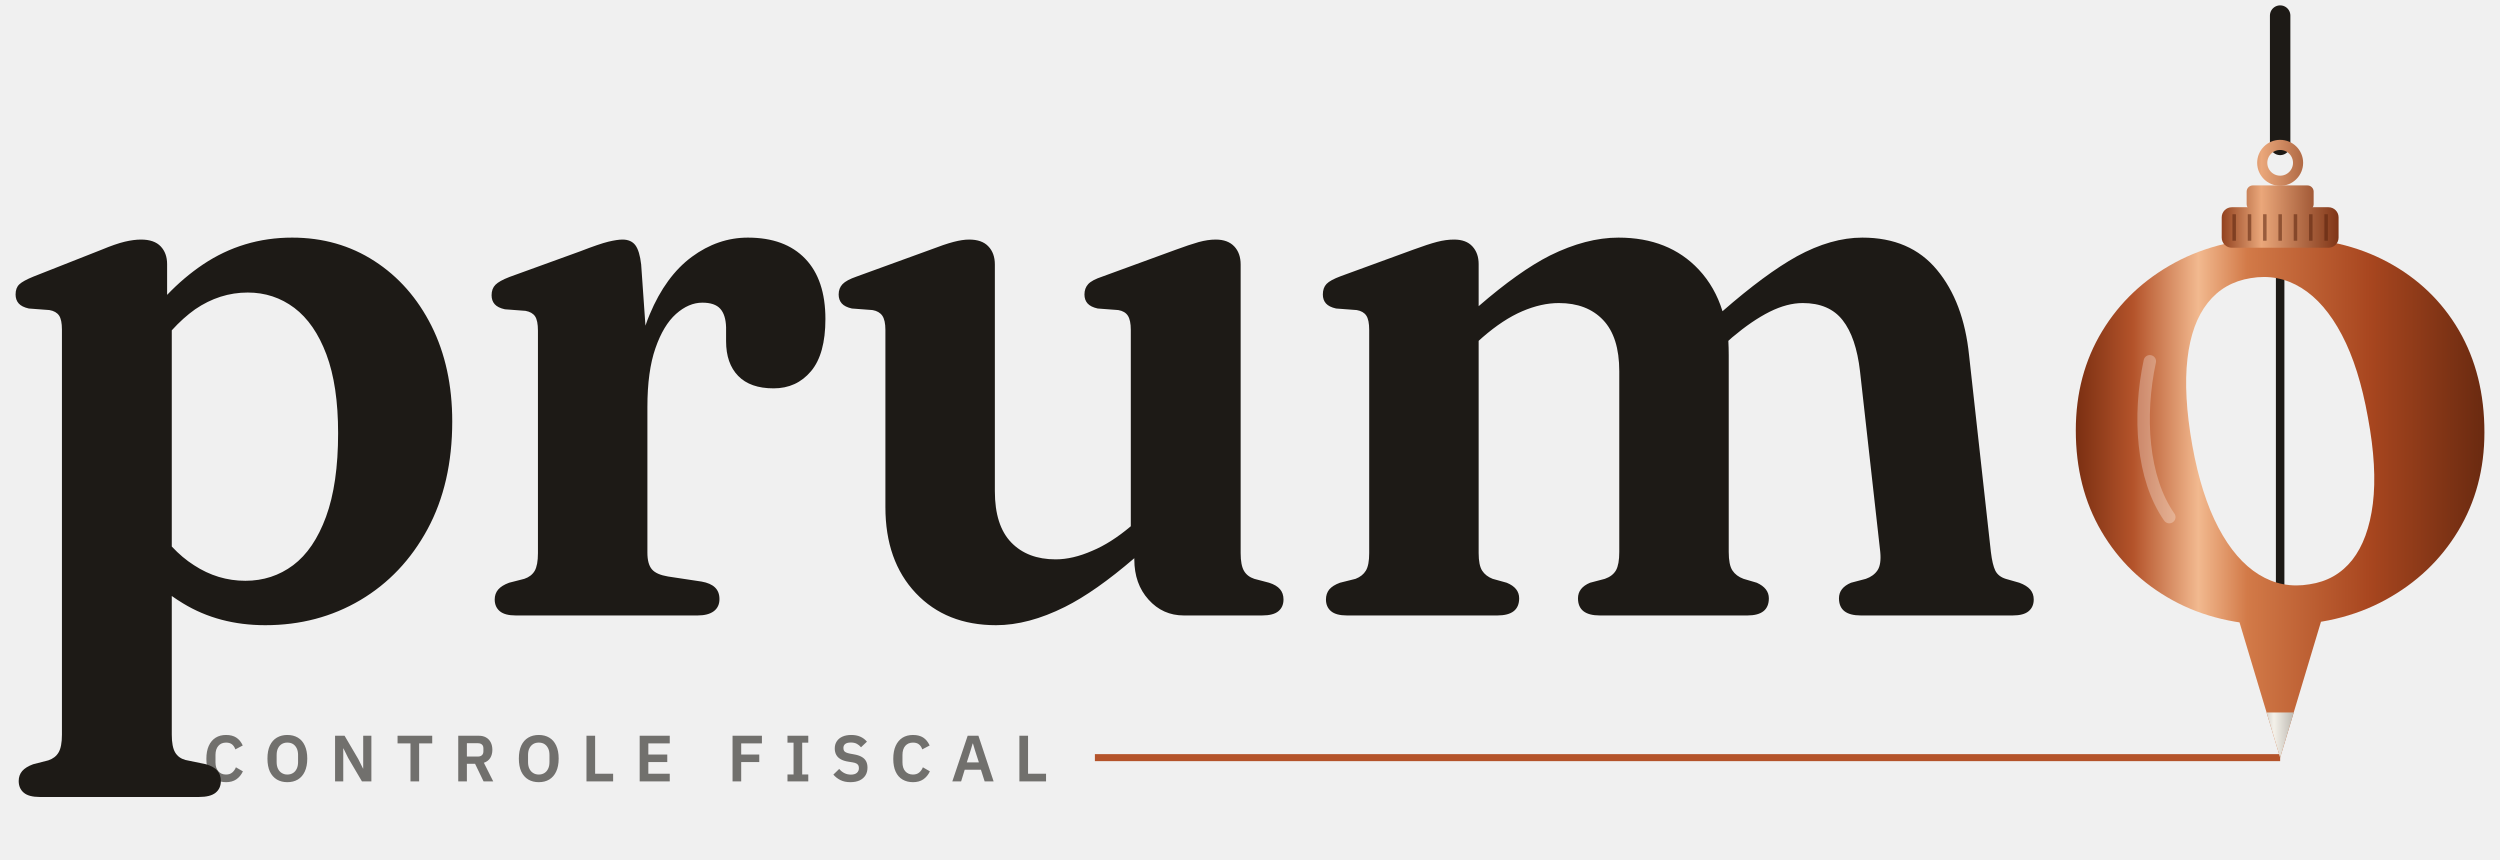
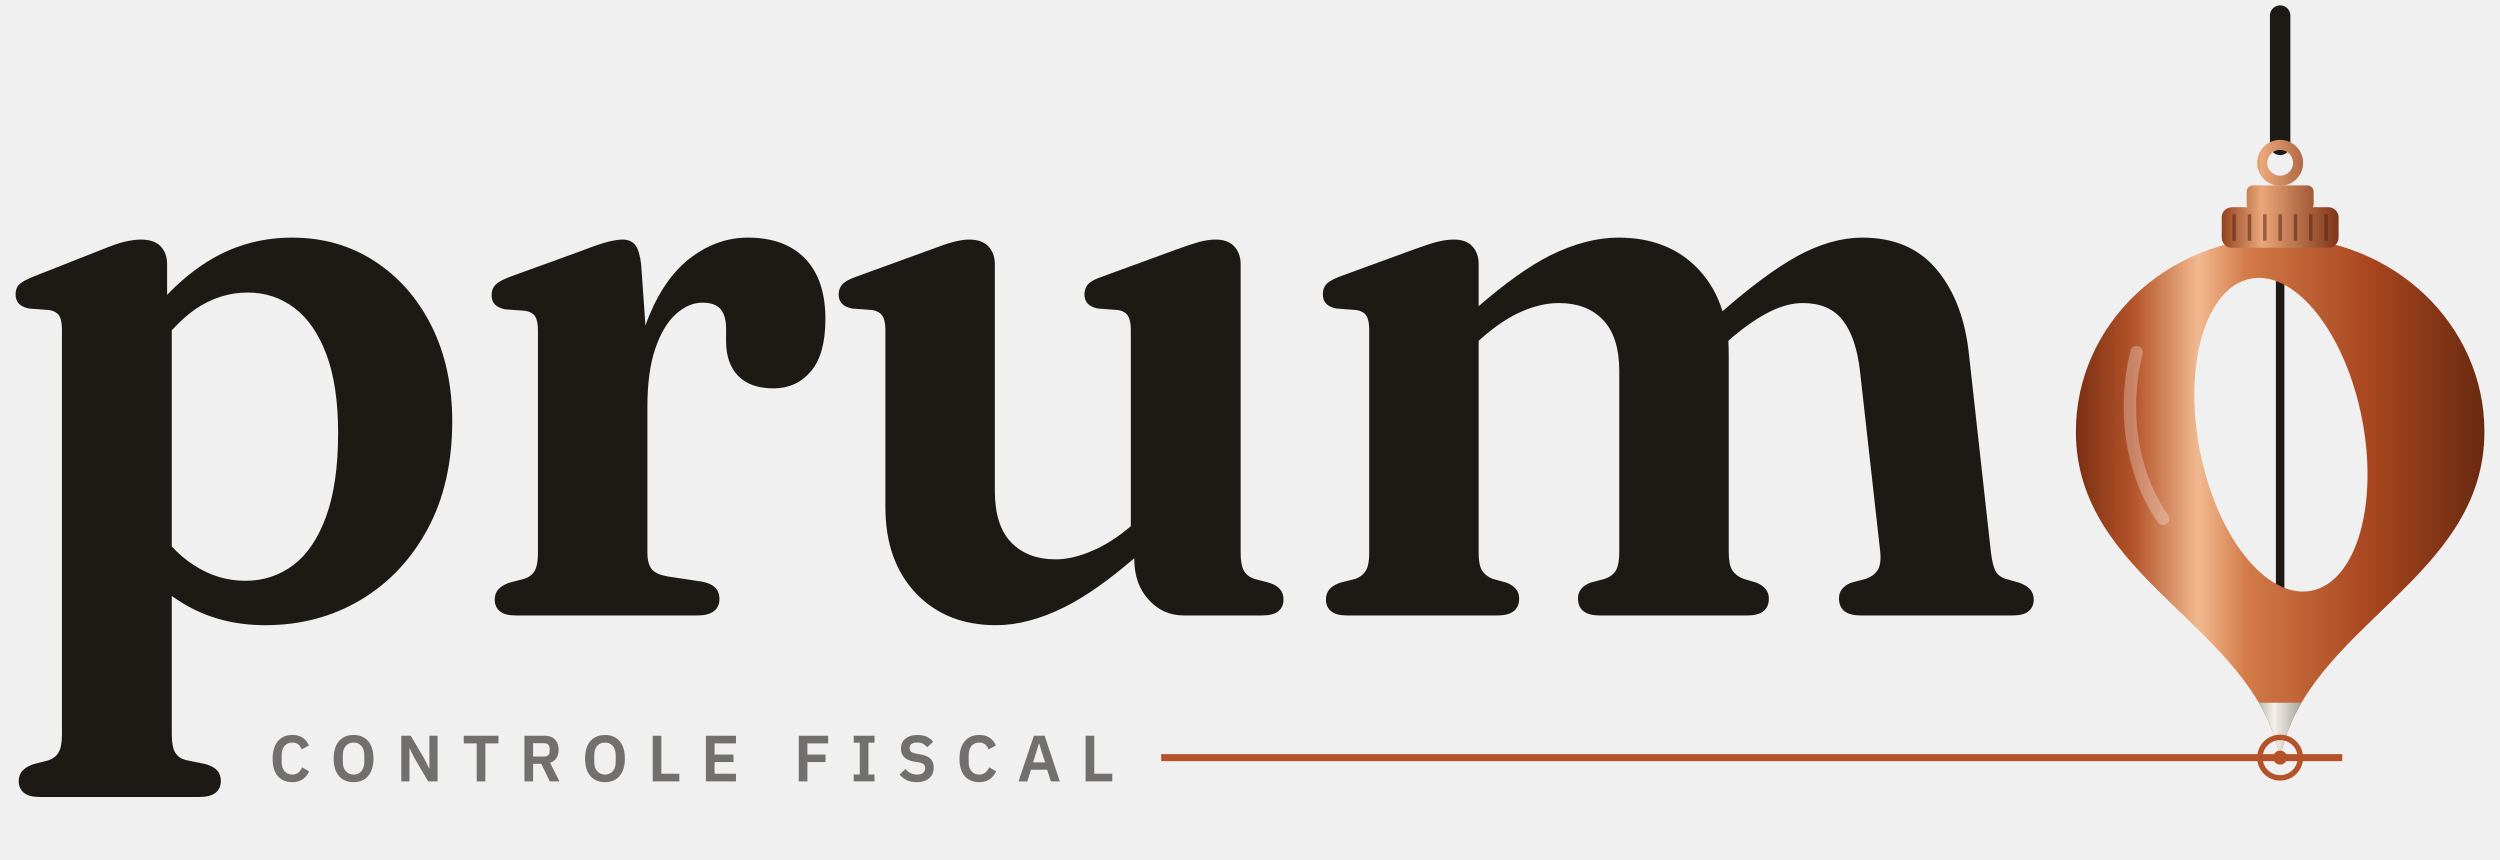
<svg xmlns="http://www.w3.org/2000/svg" viewBox="0.95 21 320.9 110.3" width="1400">
  <defs>
    <linearGradient id="m_a" gradientUnits="userSpaceOnUse" x1="267.4" y1="0" x2="319.85" y2="0">
      <stop offset="0" stop-color="#7a2f12" />
      <stop offset=".14" stop-color="#b4532a" />
      <stop offset=".3" stop-color="#f2b98f" />
      <stop offset=".42" stop-color="#d27a48" />
      <stop offset=".72" stop-color="#a8461f" />
      <stop offset="1" stop-color="#6a2a10" />
    </linearGradient>
    <linearGradient id="mv_a" gradientUnits="userSpaceOnUse" x1="285.63" y1="0" x2="301.63" y2="0">
      <stop offset="0" stop-color="#8a3816" />
      <stop offset=".35" stop-color="#eaa77a" />
      <stop offset="1" stop-color="#7a2f12" />
    </linearGradient>
    <linearGradient id="st_a" gradientUnits="userSpaceOnUse" x1="289.63" y1="0" x2="297.63" y2="0">
      <stop offset="0" stop-color="#9a958c" />
      <stop offset=".4" stop-color="#f4f1ea" />
      <stop offset="1" stop-color="#8d887f" />
    </linearGradient>
  </defs>
  <path d="M22.40 54.90L22.40 54.90L22.40 58.85Q24.55 56.60 27 54.95L27 54.95Q32.15 51.50 38.45 51.50L38.45 51.50Q44.35 51.50 49 54.50Q53.65 57.50 56.33 62.82Q59 68.15 59 75.10L59 75.10Q59 83.05 55.83 88.92Q52.65 94.80 47.20 98.03Q41.75 101.25 35 101.25L35 101.25Q29.05 101.25 24.45 98.45L24.45 98.45Q23.70 98 23 97.50L23 97.50L23 115.30Q23 116.85 23.43 117.58Q23.85 118.30 24.75 118.55L24.75 118.55L27.40 119.10Q28.40 119.40 28.85 119.92Q29.30 120.45 29.30 121.25L29.30 121.25Q29.30 122.20 28.63 122.75Q27.95 123.30 26.50 123.30L26.50 123.30L6.05 123.30Q4.65 123.30 4 122.75Q3.35 122.20 3.35 121.25L3.35 121.25Q3.35 120.50 3.80 119.97Q4.25 119.45 5.20 119.10L5.20 119.10L7.15 118.60Q8.05 118.30 8.47 117.58Q8.90 116.85 8.90 115.30L8.90 115.30L8.90 63.30Q8.90 62.05 8.53 61.50Q8.15 60.95 7.30 60.80L7.30 60.80L4.65 60.60Q3.75 60.40 3.35 59.95Q2.95 59.50 2.95 58.80L2.95 58.80Q2.95 57.95 3.43 57.50Q3.90 57.05 5.25 56.50L5.25 56.50L14 53.05Q15.80 52.30 16.98 52.02Q18.15 51.75 19.05 51.75L19.05 51.75Q20.75 51.75 21.58 52.63Q22.40 53.50 22.40 54.90ZM23 63.40L23 63.40L23 91.15Q24.35 92.60 25.85 93.55L25.85 93.55Q28.90 95.55 32.45 95.55L32.45 95.55Q35.90 95.55 38.58 93.55Q41.25 91.55 42.80 87.33Q44.35 83.10 44.35 76.60L44.35 76.60Q44.35 70.50 42.85 66.50Q41.35 62.50 38.73 60.52Q36.10 58.55 32.75 58.55L32.75 58.55Q29.15 58.55 26 60.70L26 60.70Q24.45 61.80 23 63.40ZM83.25 54.95L83.25 54.95L83.80 62.80Q84.05 62.05 84.35 61.35L84.35 61.35Q86.40 56.45 89.75 53.97Q93.10 51.50 96.95 51.50L96.95 51.50Q101.70 51.50 104.30 54.20Q106.90 56.90 106.90 61.95L106.90 61.95Q106.90 66.45 105.05 68.65Q103.20 70.85 100.25 70.85L100.25 70.85Q97.25 70.85 95.70 69.25Q94.15 67.65 94.15 64.80L94.15 64.80L94.15 63Q94.10 61.40 93.40 60.63Q92.70 59.85 91.10 59.85L91.10 59.85Q89.35 59.85 87.72 61.30Q86.10 62.75 85.08 65.70Q84.05 68.65 84.05 73.25L84.05 73.25L84.05 91.95Q84.05 93.40 84.63 94.08Q85.20 94.75 86.70 95L86.70 95L91 95.65Q92.15 95.85 92.72 96.40Q93.30 96.95 93.30 97.90L93.30 97.90Q93.30 98.90 92.58 99.45Q91.85 100 90.50 100L90.50 100L67.15 100Q65.75 100 65.10 99.45Q64.45 98.90 64.45 97.95L64.45 97.95Q64.45 97.20 64.90 96.67Q65.35 96.15 66.30 95.80L66.30 95.80L68.25 95.30Q69.15 95 69.58 94.28Q70 93.55 70 92L70 92L70 63.45Q70 62.15 69.63 61.60Q69.25 61.05 68.40 60.90L68.40 60.90L65.75 60.70Q64.85 60.50 64.45 60.05Q64.05 59.60 64.05 58.90L64.05 58.90Q64.05 58.05 64.55 57.55Q65.05 57.05 66.35 56.55L66.35 56.55L75.45 53.25Q77.90 52.30 79.05 52.02Q80.20 51.75 80.85 51.75L80.85 51.75Q81.95 51.75 82.50 52.47Q83.05 53.20 83.25 54.95ZM146.55 92.80L146.55 92.80L146.55 92.65Q141.55 96.95 137.65 98.90L137.65 98.90Q132.95 101.25 128.80 101.25L128.80 101.25Q122.40 101.25 118.50 97.13Q114.60 93 114.60 86.10L114.60 86.10L114.60 63.35Q114.60 62.10 114.20 61.52Q113.80 60.95 112.95 60.80L112.95 60.80L110.30 60.60Q109.40 60.40 109 59.95Q108.60 59.50 108.60 58.80L108.60 58.80Q108.60 58 109.10 57.47Q109.60 56.95 110.90 56.50L110.90 56.50L120.25 53.10Q122.20 52.35 123.35 52.05Q124.50 51.75 125.35 51.75L125.35 51.75Q127 51.75 127.82 52.63Q128.65 53.50 128.65 54.95L128.65 54.95L128.65 84.05Q128.65 88.45 130.75 90.63Q132.85 92.80 136.45 92.80L136.45 92.80Q138.65 92.80 141.15 91.70L141.15 91.70Q143.55 90.70 146.10 88.55L146.10 88.55L146.10 63.35Q146.10 62.10 145.72 61.52Q145.35 60.95 144.50 60.80L144.50 60.80L141.85 60.60Q140.95 60.40 140.55 59.95Q140.15 59.50 140.15 58.80L140.15 58.80Q140.15 58 140.63 57.47Q141.10 56.95 142.45 56.50L142.45 56.50L151.75 53.10Q153.65 52.40 154.82 52.07Q156 51.75 157 51.75L157 51.75Q158.55 51.75 159.38 52.63Q160.20 53.50 160.20 54.95L160.20 54.95L160.20 92Q160.20 93.55 160.63 94.28Q161.05 95 161.95 95.30L161.95 95.30L163.85 95.80Q164.80 96.10 165.25 96.63Q165.70 97.15 165.70 97.95L165.70 97.95Q165.70 98.90 165.05 99.45Q164.40 100 162.95 100L162.95 100L152.90 100Q150.20 100 148.38 97.97Q146.55 95.95 146.55 92.80ZM190.75 54.90L190.75 54.90L190.75 60.30Q195.95 55.80 199.90 53.80L199.90 53.80Q204.55 51.50 208.70 51.50L208.70 51.50Q215.15 51.50 219 55.60L219 55.60Q221.10 57.85 222.05 60.95L222.05 60.95Q227.55 56.15 231.60 53.90L231.60 53.90Q236 51.50 240 51.50L240 51.50Q246.15 51.50 249.57 55.63Q253 59.75 253.70 66.60L253.70 66.60L256.50 91.85Q256.70 93.50 257.07 94.25Q257.45 95 258.40 95.30L258.40 95.30L260.15 95.80Q261.10 96.15 261.55 96.67Q262 97.20 262 97.95L262 97.95Q262 98.90 261.35 99.45Q260.70 100 259.30 100L259.30 100L239.80 100Q237 100 237 97.80L237 97.80Q237 96.45 238.55 95.80L238.55 95.80L240.45 95.30Q241.45 94.95 241.95 94.20Q242.45 93.45 242.30 91.85L242.30 91.85L239.70 68.65Q239.20 64.30 237.47 62.10Q235.75 59.90 232.35 59.90L232.35 59.90Q230.35 59.90 228.10 61.02Q225.85 62.15 223.30 64.30L223.30 64.30L222.80 64.75Q222.85 65.65 222.85 66.60L222.85 66.60L222.85 91.85Q222.85 93.50 223.32 94.22Q223.80 94.95 224.75 95.30L224.75 95.30L226.45 95.80Q228 96.50 228 97.80L228 97.80Q228 100 225.25 100L225.25 100L206.30 100Q203.50 100 203.50 97.80L203.50 97.80Q203.50 96.45 205.05 95.80L205.05 95.80L206.95 95.30Q207.95 94.95 208.38 94.20Q208.80 93.45 208.80 91.85L208.80 91.85L208.80 68.65Q208.80 64.25 206.72 62.07Q204.65 59.90 201.05 59.90L201.05 59.90Q198.80 59.90 196.35 60.95Q193.90 62 191.25 64.30L191.25 64.30L190.75 64.75L190.75 92Q190.75 93.55 191.20 94.25Q191.65 94.95 192.55 95.30L192.55 95.30L194.35 95.80Q195.95 96.45 195.95 97.80L195.95 97.80Q195.95 100 193.15 100L193.15 100L173.85 100Q172.45 100 171.80 99.45Q171.15 98.90 171.15 97.95L171.15 97.95Q171.15 97.20 171.57 96.67Q172 96.15 172.95 95.80L172.95 95.80L174.95 95.30Q175.85 94.95 176.27 94.25Q176.70 93.55 176.70 92L176.70 92L176.70 63.35Q176.70 62.05 176.32 61.50Q175.95 60.95 175.10 60.80L175.10 60.80L172.45 60.60Q171.55 60.40 171.15 59.95Q170.75 59.50 170.75 58.80L170.75 58.80Q170.75 57.95 171.22 57.45Q171.70 56.95 173.05 56.45L173.05 56.45L182.35 53.05Q184.25 52.35 185.40 52.05Q186.55 51.75 187.60 51.75L187.60 51.75Q189.15 51.75 189.95 52.63Q190.75 53.50 190.75 54.90Z" fill="#1d1a16" />
-   <path d="M29.97 121.40L29.97 121.40Q29.19 121.40 28.63 121.06Q28.06 120.73 27.75 120.06Q27.44 119.39 27.44 118.41L27.44 118.41Q27.44 117.42 27.75 116.73Q28.06 116.05 28.63 115.69Q29.19 115.34 29.97 115.34L29.97 115.34Q30.75 115.34 31.27 115.67Q31.80 116.01 32.11 116.69L32.11 116.69L31.16 117.19Q31.03 116.80 30.75 116.56Q30.46 116.32 29.97 116.32L29.97 116.32Q29.34 116.32 28.98 116.74Q28.61 117.16 28.61 117.91L28.61 117.91L28.61 118.84Q28.61 119.59 28.98 120.00Q29.34 120.42 29.97 120.42L29.97 120.42Q30.46 120.42 30.77 120.15Q31.08 119.88 31.23 119.49L31.23 119.49L32.13 120.01Q31.82 120.67 31.28 121.04Q30.75 121.40 29.97 121.40ZM37.83 121.40L37.83 121.40Q37.07 121.40 36.49 121.06Q35.91 120.71 35.59 120.04Q35.28 119.36 35.28 118.37L35.28 118.37Q35.28 117.38 35.59 116.70Q35.91 116.02 36.49 115.68Q37.07 115.34 37.83 115.34L37.83 115.34Q38.61 115.34 39.18 115.68Q39.76 116.02 40.07 116.70Q40.39 117.38 40.39 118.37L40.39 118.37Q40.39 119.36 40.07 120.04Q39.76 120.71 39.18 121.06Q38.61 121.40 37.83 121.40ZM37.83 120.42L37.83 120.42Q38.26 120.42 38.57 120.22Q38.87 120.03 39.04 119.67Q39.21 119.32 39.21 118.82L39.21 118.82L39.21 117.91Q39.21 117.41 39.04 117.06Q38.87 116.71 38.57 116.51Q38.26 116.32 37.83 116.32L37.83 116.32Q37.42 116.32 37.11 116.51Q36.80 116.71 36.63 117.06Q36.46 117.41 36.46 117.91L36.46 117.91L36.46 118.82Q36.46 119.32 36.63 119.67Q36.80 120.03 37.11 120.22Q37.42 120.42 37.83 120.42ZM48.62 121.30L47.41 121.30L45.64 118.29L45.04 117.07L45.01 117.07L45.01 121.30L43.96 121.30L43.96 115.44L45.18 115.44L46.94 118.44L47.55 119.66L47.57 119.66L47.57 115.44L48.62 115.44L48.62 121.30ZM56.43 115.44L56.43 116.42L54.75 116.42L54.75 121.30L53.64 121.30L53.64 116.42L51.98 116.42L51.98 115.44L56.43 115.44ZM61.93 119.04L60.88 119.04L60.88 121.30L59.77 121.30L59.77 115.44L62.42 115.44Q62.96 115.44 63.34 115.66Q63.73 115.88 63.94 116.29Q64.15 116.70 64.15 117.25L64.15 117.25Q64.15 117.85 63.88 118.29Q63.60 118.73 63.06 118.91L63.06 118.91L64.26 121.30L63.02 121.30L61.93 119.04ZM60.88 116.40L60.88 118.11L62.31 118.11Q62.53 118.11 62.68 118.03Q62.83 117.95 62.92 117.80Q63.00 117.65 63.00 117.44L63.00 117.44L63.00 117.06Q63.00 116.84 62.92 116.70Q62.83 116.55 62.68 116.48Q62.53 116.40 62.31 116.40L62.31 116.40L60.88 116.40ZM70.10 121.40L70.10 121.40Q69.34 121.40 68.76 121.06Q68.18 120.71 67.86 120.04Q67.55 119.36 67.55 118.37L67.55 118.37Q67.55 117.38 67.86 116.70Q68.18 116.02 68.76 115.68Q69.34 115.34 70.10 115.34L70.10 115.34Q70.88 115.34 71.45 115.68Q72.03 116.02 72.34 116.70Q72.66 117.38 72.66 118.37L72.66 118.37Q72.66 119.36 72.34 120.04Q72.03 120.71 71.45 121.06Q70.88 121.40 70.10 121.40ZM70.10 120.42L70.10 120.42Q70.53 120.42 70.84 120.22Q71.14 120.03 71.31 119.67Q71.48 119.32 71.48 118.82L71.48 118.82L71.48 117.91Q71.48 117.41 71.31 117.06Q71.14 116.71 70.84 116.51Q70.53 116.32 70.10 116.32L70.10 116.32Q69.69 116.32 69.38 116.51Q69.07 116.71 68.90 117.06Q68.73 117.41 68.73 117.91L68.73 117.91L68.73 118.82Q68.73 119.32 68.90 119.67Q69.07 120.03 69.38 120.22Q69.69 120.42 70.10 120.42ZM79.65 120.32L79.65 121.30L76.23 121.30L76.23 115.44L77.34 115.44L77.34 120.32L79.65 120.32ZM86.92 120.32L86.92 121.30L83.06 121.30L83.06 115.44L86.92 115.44L86.92 116.42L84.17 116.42L84.17 117.85L86.60 117.85L86.60 118.82L84.17 118.82L84.17 120.32L86.92 120.32ZM96.09 118.82L96.09 121.30L94.98 121.30L94.98 115.44L98.75 115.44L98.75 116.42L96.09 116.42L96.09 117.85L98.41 117.85L98.41 118.82L96.09 118.82ZM104.70 120.41L104.70 121.30L102.03 121.30L102.03 120.41L102.81 120.41L102.81 116.33L102.03 116.33L102.03 115.44L104.70 115.44L104.70 116.33L103.92 116.33L103.92 120.41L104.70 120.41ZM110.10 121.40L110.10 121.40Q109.36 121.40 108.82 121.13Q108.29 120.86 107.92 120.43L107.92 120.43L108.67 119.70Q108.97 120.06 109.34 120.24Q109.72 120.43 110.17 120.43L110.17 120.43Q110.68 120.43 110.94 120.20Q111.20 119.97 111.20 119.60L111.20 119.60Q111.20 119.40 111.13 119.25Q111.06 119.11 110.89 119.01Q110.71 118.91 110.41 118.86L110.41 118.86L109.85 118.77Q109.26 118.68 108.87 118.46Q108.48 118.24 108.29 117.89Q108.10 117.54 108.10 117.07L108.10 117.07Q108.10 116.54 108.36 116.15Q108.62 115.76 109.09 115.55Q109.57 115.34 110.22 115.34L110.22 115.34Q110.89 115.34 111.38 115.56Q111.88 115.78 112.23 116.20L112.23 116.20L111.47 116.92Q111.25 116.65 110.94 116.48Q110.63 116.31 110.16 116.31L110.16 116.31Q109.69 116.31 109.45 116.49Q109.21 116.67 109.21 117.00L109.21 117.00Q109.21 117.23 109.29 117.37Q109.37 117.51 109.56 117.59Q109.74 117.67 110.02 117.73L110.02 117.73L110.57 117.83Q111.16 117.93 111.55 118.15Q111.94 118.37 112.12 118.71Q112.30 119.05 112.30 119.54L112.30 119.54Q112.30 120.09 112.05 120.51Q111.79 120.93 111.30 121.17Q110.80 121.40 110.10 121.40ZM118.14 121.40L118.14 121.40Q117.37 121.40 116.80 121.06Q116.23 120.73 115.92 120.06Q115.61 119.39 115.61 118.41L115.61 118.41Q115.61 117.42 115.92 116.73Q116.23 116.05 116.80 115.69Q117.37 115.34 118.14 115.34L118.14 115.34Q118.92 115.34 119.45 115.67Q119.97 116.01 120.28 116.69L120.28 116.69L119.33 117.19Q119.21 116.80 118.92 116.56Q118.64 116.32 118.14 116.32L118.14 116.32Q117.52 116.32 117.15 116.74Q116.79 117.16 116.79 117.91L116.79 117.91L116.79 118.84Q116.79 119.59 117.15 120.00Q117.52 120.42 118.14 120.42L118.14 120.42Q118.64 120.42 118.95 120.15Q119.26 119.88 119.41 119.49L119.41 119.49L120.31 120.01Q120.00 120.67 119.46 121.04Q118.92 121.40 118.14 121.40ZM126.54 115.44L128.49 121.30L127.34 121.30L126.86 119.80L124.78 119.80L124.32 121.30L123.19 121.30L125.16 115.44L126.54 115.44ZM125.05 118.86L126.60 118.86L126.12 117.38L125.84 116.44L125.80 116.44L125.52 117.38L125.05 118.86ZM135.22 120.32L135.22 121.30L131.80 121.30L131.80 115.44L132.91 115.44L132.91 120.32L135.22 120.32Z" fill="#1d1a16" opacity="0.6" />
-   <path d="M141.49 118.25H293.63" stroke="#b4532a" stroke-width=".9" />
+   <path d="M29.97 121.40L29.97 121.40Q29.19 121.40 28.63 121.06Q28.06 120.73 27.75 120.06Q27.44 119.39 27.44 118.41L27.44 118.41Q27.44 117.42 27.75 116.73Q28.06 116.05 28.63 115.69Q29.19 115.34 29.97 115.34L29.97 115.34Q30.75 115.34 31.27 115.67Q31.80 116.01 32.11 116.69L32.11 116.69L31.16 117.19Q31.03 116.80 30.75 116.56Q30.46 116.32 29.97 116.32L29.97 116.32Q29.34 116.32 28.98 116.74Q28.61 117.16 28.61 117.91L28.61 117.91L28.61 118.84Q28.61 119.59 28.98 120.00Q29.34 120.42 29.97 120.42L29.97 120.42Q30.46 120.42 30.77 120.15Q31.08 119.88 31.23 119.49L31.23 119.49L32.13 120.01Q31.82 120.67 31.28 121.04Q30.75 121.40 29.97 121.40ZM37.83 121.40L37.83 121.40Q37.07 121.40 36.49 121.06Q35.91 120.71 35.59 120.04Q35.28 119.36 35.28 118.37L35.28 118.37Q35.28 117.38 35.59 116.70Q35.91 116.02 36.49 115.68Q37.07 115.34 37.83 115.34L37.83 115.34Q38.61 115.34 39.18 115.68Q39.76 116.02 40.07 116.70Q40.39 117.38 40.39 118.37L40.39 118.37Q40.39 119.36 40.07 120.04Q39.76 120.71 39.18 121.06Q38.61 121.40 37.83 121.40ZM37.83 120.42L37.83 120.42Q38.26 120.42 38.57 120.22Q38.87 120.03 39.04 119.67Q39.21 119.32 39.21 118.82L39.21 118.82L39.21 117.91Q39.21 117.41 39.04 117.06Q38.87 116.71 38.57 116.51Q38.26 116.32 37.83 116.32L37.83 116.32Q37.42 116.32 37.11 116.51Q36.80 116.71 36.63 117.06Q36.46 117.41 36.46 117.91L36.46 117.91L36.46 118.82Q36.46 119.32 36.63 119.67Q36.80 120.03 37.11 120.22Q37.42 120.42 37.83 120.42ZM48.62 121.30L47.41 121.30L45.64 118.29L45.04 117.07L45.01 117.07L45.01 121.30L43.96 121.30L43.96 115.44L45.18 115.44L46.94 118.44L47.55 119.66L47.57 119.66L47.57 115.44L48.62 115.44L48.62 121.30ZM56.43 115.44L56.43 116.42L54.75 116.42L54.75 121.30L53.64 121.30L53.64 116.42L51.98 116.42L51.98 115.44L56.43 115.44ZM61.93 119.04L60.88 119.04L60.88 121.30L59.77 121.30L59.77 115.44L62.42 115.44Q62.96 115.44 63.34 115.66Q63.73 115.88 63.94 116.29Q64.15 116.70 64.15 117.25L64.15 117.25Q64.15 117.85 63.88 118.29Q63.60 118.73 63.06 118.91L63.06 118.91L64.26 121.30L63.02 121.30L61.93 119.04ZM60.88 116.40L60.88 118.11L62.31 118.11Q62.53 118.11 62.68 118.03Q62.83 117.95 62.92 117.80Q63.00 117.65 63.00 117.44L63.00 117.44L63.00 117.06Q63.00 116.84 62.92 116.70Q62.83 116.55 62.68 116.48Q62.53 116.40 62.31 116.40L62.31 116.40L60.88 116.40ZM70.10 121.40L70.10 121.40Q69.34 121.40 68.76 121.06Q68.18 120.71 67.86 120.04Q67.55 119.36 67.55 118.37L67.55 118.37Q67.55 117.38 67.86 116.70Q68.18 116.02 68.76 115.68Q69.34 115.34 70.10 115.34L70.10 115.34Q70.88 115.34 71.45 115.68Q72.03 116.02 72.34 116.70Q72.66 117.38 72.66 118.37L72.66 118.37Q72.66 119.36 72.34 120.04Q72.03 120.71 71.45 121.06Q70.88 121.40 70.10 121.40ZM70.10 120.42L70.10 120.42Q70.53 120.42 70.84 120.22Q71.14 120.03 71.31 119.67Q71.48 119.32 71.48 118.82L71.48 118.82L71.48 117.91Q71.48 117.41 71.31 117.06Q71.14 116.71 70.84 116.51Q70.53 116.32 70.10 116.32L70.10 116.32Q69.69 116.32 69.38 116.51Q69.07 116.71 68.90 117.06Q68.73 117.41 68.73 117.91L68.73 117.91L68.73 118.82Q68.73 119.32 68.90 119.67Q69.07 120.03 69.38 120.22Q69.69 120.42 70.10 120.42ZM79.65 120.32L79.65 121.30L76.23 121.30L76.23 115.44L77.34 115.44L77.34 120.32L79.65 120.32ZM86.92 120.32L86.92 121.30L83.06 121.30L83.06 115.44L86.92 115.44L86.92 116.42L84.17 116.42L84.17 117.85L86.60 117.85L86.60 118.82L84.17 118.82L84.17 120.32L86.92 120.32ZM96.09 118.82L96.09 121.30L94.98 121.30L94.98 115.44L98.75 115.44L98.75 116.42L96.09 116.42L96.09 117.85L98.41 117.85L98.41 118.82L96.09 118.82ZM104.70 120.41L104.70 121.30L102.03 121.30L102.03 120.41L102.81 120.41L102.81 116.33L102.03 116.33L102.03 115.44L104.70 115.44L104.70 116.33L103.92 116.33L103.92 120.41L104.70 120.41ZM110.10 121.40L110.10 121.40Q109.36 121.40 108.82 121.13Q108.29 120.86 107.92 120.43L107.92 120.43L108.67 119.70Q108.97 120.06 109.34 120.24Q109.72 120.43 110.17 120.43L110.17 120.43Q110.68 120.43 110.94 120.20Q111.20 119.97 111.20 119.60L111.20 119.60Q111.20 119.40 111.13 119.25Q111.06 119.11 110.89 119.01Q110.71 118.91 110.41 118.86L110.41 118.86L109.85 118.77Q109.26 118.68 108.87 118.46Q108.48 118.24 108.29 117.89Q108.10 117.54 108.10 117.07L108.10 117.07Q108.10 116.54 108.36 116.15Q108.62 115.76 109.09 115.55Q109.57 115.34 110.22 115.34L110.22 115.34Q110.89 115.34 111.38 115.56Q111.88 115.78 112.23 116.20L112.23 116.20L111.47 116.92Q111.25 116.65 110.94 116.48Q110.63 116.31 110.16 116.31L110.16 116.31Q109.69 116.31 109.45 116.49Q109.21 116.67 109.21 117.00L109.21 117.00Q109.21 117.23 109.29 117.37Q109.37 117.51 109.56 117.59Q109.74 117.67 110.02 117.73L110.02 117.73L110.57 117.83Q111.16 117.93 111.55 118.15Q111.94 118.37 112.12 118.71Q112.30 119.05 112.30 119.54L112.30 119.54Q112.30 120.09 112.05 120.51Q111.79 120.93 111.30 121.17Q110.80 121.40 110.10 121.40ZM118.14 121.40L118.14 121.40Q117.37 121.40 116.80 121.06Q116.23 120.73 115.92 120.06Q115.61 119.39 115.61 118.41L115.61 118.41Q115.61 117.42 115.92 116.73Q116.23 116.05 116.80 115.69Q117.37 115.34 118.14 115.34L118.14 115.34Q118.92 115.34 119.45 115.67Q119.97 116.01 120.28 116.69L120.28 116.69L119.33 117.19Q119.21 116.80 118.92 116.56Q118.64 116.32 118.14 116.32L118.14 116.32Q117.52 116.32 117.15 116.74Q116.79 117.16 116.79 117.91L116.79 117.91L116.79 118.84Q116.79 119.59 117.15 120.00Q117.52 120.42 118.14 120.42L118.14 120.42Q118.64 120.42 118.95 120.15Q119.26 119.88 119.41 119.49L119.41 119.49L120.31 120.01Q120.00 120.67 119.46 121.04Q118.92 121.40 118.14 121.40ZM126.54 115.44L128.49 121.30L127.34 121.30L126.86 119.80L124.78 119.80L124.32 121.30L123.19 121.30L125.16 115.44L126.54 115.44ZM125.05 118.86L126.60 118.86L126.12 117.38L125.84 116.44L125.80 116.44L125.52 117.38L125.05 118.86ZM135.22 120.32L135.22 121.30L131.80 121.30L131.80 115.44L132.91 115.44L132.91 120.32L135.22 120.32Z" fill="#1d1a16" opacity="0.6" transform="translate(8.5 0)" />
+   <path d="M150 118.25H301.6" stroke="#b4532a" stroke-width=".9" />
  <path d="M293.63 23V39.6" stroke="#1d1a16" stroke-width="2.624" stroke-linecap="round" />
  <path d="M293.63 53.5V97.25" stroke="#1d1a16" stroke-width="1.09" />
  <g>
-     <path d="M293.85 51.50L293.85 51.50Q301.60 51.50 307.45 54.65Q313.30 57.80 316.58 63.42Q319.85 69.05 319.85 76.50L319.85 76.50Q319.85 83.55 316.48 89.15Q313.10 94.75 307.15 98Q301.20 101.25 293.35 101.25L293.35 101.25Q285.65 101.25 279.83 98.05Q274 94.85 270.70 89.22Q267.40 83.60 267.40 76.25L267.40 76.25Q267.40 69.10 270.78 63.52Q274.15 57.95 280.10 54.72Q286.05 51.50 293.85 51.50ZM297.40 96L297.40 96Q300.80 95.50 302.88 92.88Q304.95 90.25 305.53 85.65Q306.10 81.05 304.90 74.60L304.90 74.60Q303.75 68.15 301.55 63.98Q299.35 59.80 296.35 57.95Q293.35 56.10 289.85 56.70L289.85 56.70Q286.40 57.25 284.33 59.88Q282.25 62.50 281.73 67.07Q281.20 71.65 282.35 78.15L282.35 78.15Q283.50 84.55 285.70 88.72Q287.90 92.90 290.90 94.75Q293.90 96.60 297.40 96ZM287.38 97.45L299.88 97.45L293.63 118.25Z" fill="url(#m_a)" />
-     <path d="M276.9 67.375C275.4 74.375 275.9 82.375 279.4 87.375" stroke="#fff" stroke-opacity=".28" stroke-width="1.6" fill="none" stroke-linecap="round" />
+     <path d="M293.63 51.50C308.11 51.50 319.85 62.65 319.85 76.40C319.85 95.40 297.03 101.25 293.63 118.25C290.23 101.25 267.41 95.40 267.41 76.40C267.41 62.65 279.15 51.50 293.63 51.50ZM289.84 56.77C295.58 55.66 301.99 63.72 304.14 74.78C306.29 85.84 303.37 95.71 297.62 96.83C291.88 97.94 285.47 89.88 283.32 78.82C281.17 67.76 284.09 57.89 289.84 56.77Z" fill="url(#m_a)" fill-rule="evenodd" />
+     <path d="M275.2 66.2C273.4 73.4 274.4 81.6 278.6 87.6" stroke="#fff" stroke-opacity=".28" stroke-width="1.6" fill="none" stroke-linecap="round" />
  </g>
-   <path d="M291.887 112.45L295.373 112.45L293.63 118.25Z" fill="url(#st_a)" />
+   <clipPath id="ponta_claro">
+     <rect x="280" y="111.2" width="30" height="10" />
+   </clipPath>
+   <path d="M293.63 51.50C308.11 51.50 319.85 62.65 319.85 76.40C319.85 95.40 297.03 101.25 293.63 118.25C290.23 101.25 267.41 95.40 267.41 76.40C267.41 62.65 279.15 51.50 293.63 51.50Z" fill="url(#st_a)" clip-path="url(#ponta_claro)" />
  <rect x="289.33" y="44.8" width="8.6" height="3.2" rx=".8" fill="url(#mv_a)" />
  <rect x="286.13" y="47.6" width="15" height="5.2" rx="1.3" fill="url(#mv_a)" />
  <line x1="287.73" y1="48.5" x2="287.73" y2="51.9" stroke="#5a230d" stroke-opacity=".55" stroke-width=".45" />
  <line x1="289.697" y1="48.5" x2="289.697" y2="51.9" stroke="#5a230d" stroke-opacity=".55" stroke-width=".45" />
  <line x1="291.663" y1="48.5" x2="291.663" y2="51.9" stroke="#5a230d" stroke-opacity=".55" stroke-width=".45" />
  <line x1="293.63" y1="48.5" x2="293.63" y2="51.9" stroke="#5a230d" stroke-opacity=".55" stroke-width=".45" />
  <line x1="295.597" y1="48.5" x2="295.597" y2="51.9" stroke="#5a230d" stroke-opacity=".55" stroke-width=".45" />
  <line x1="297.563" y1="48.5" x2="297.563" y2="51.9" stroke="#5a230d" stroke-opacity=".55" stroke-width=".45" />
  <line x1="299.53" y1="48.5" x2="299.53" y2="51.9" stroke="#5a230d" stroke-opacity=".55" stroke-width=".45" />
  <circle cx="293.63" cy="41.9" r="2.3" fill="none" stroke="url(#mv_a)" stroke-width="1.3" />
+   <circle cx="293.63" cy="118.25" r="2.6" fill="none" stroke="#b4532a" stroke-width=".7" />
+   <circle cx="293.63" cy="118.25" r=".9" fill="#b4532a" />
</svg>
